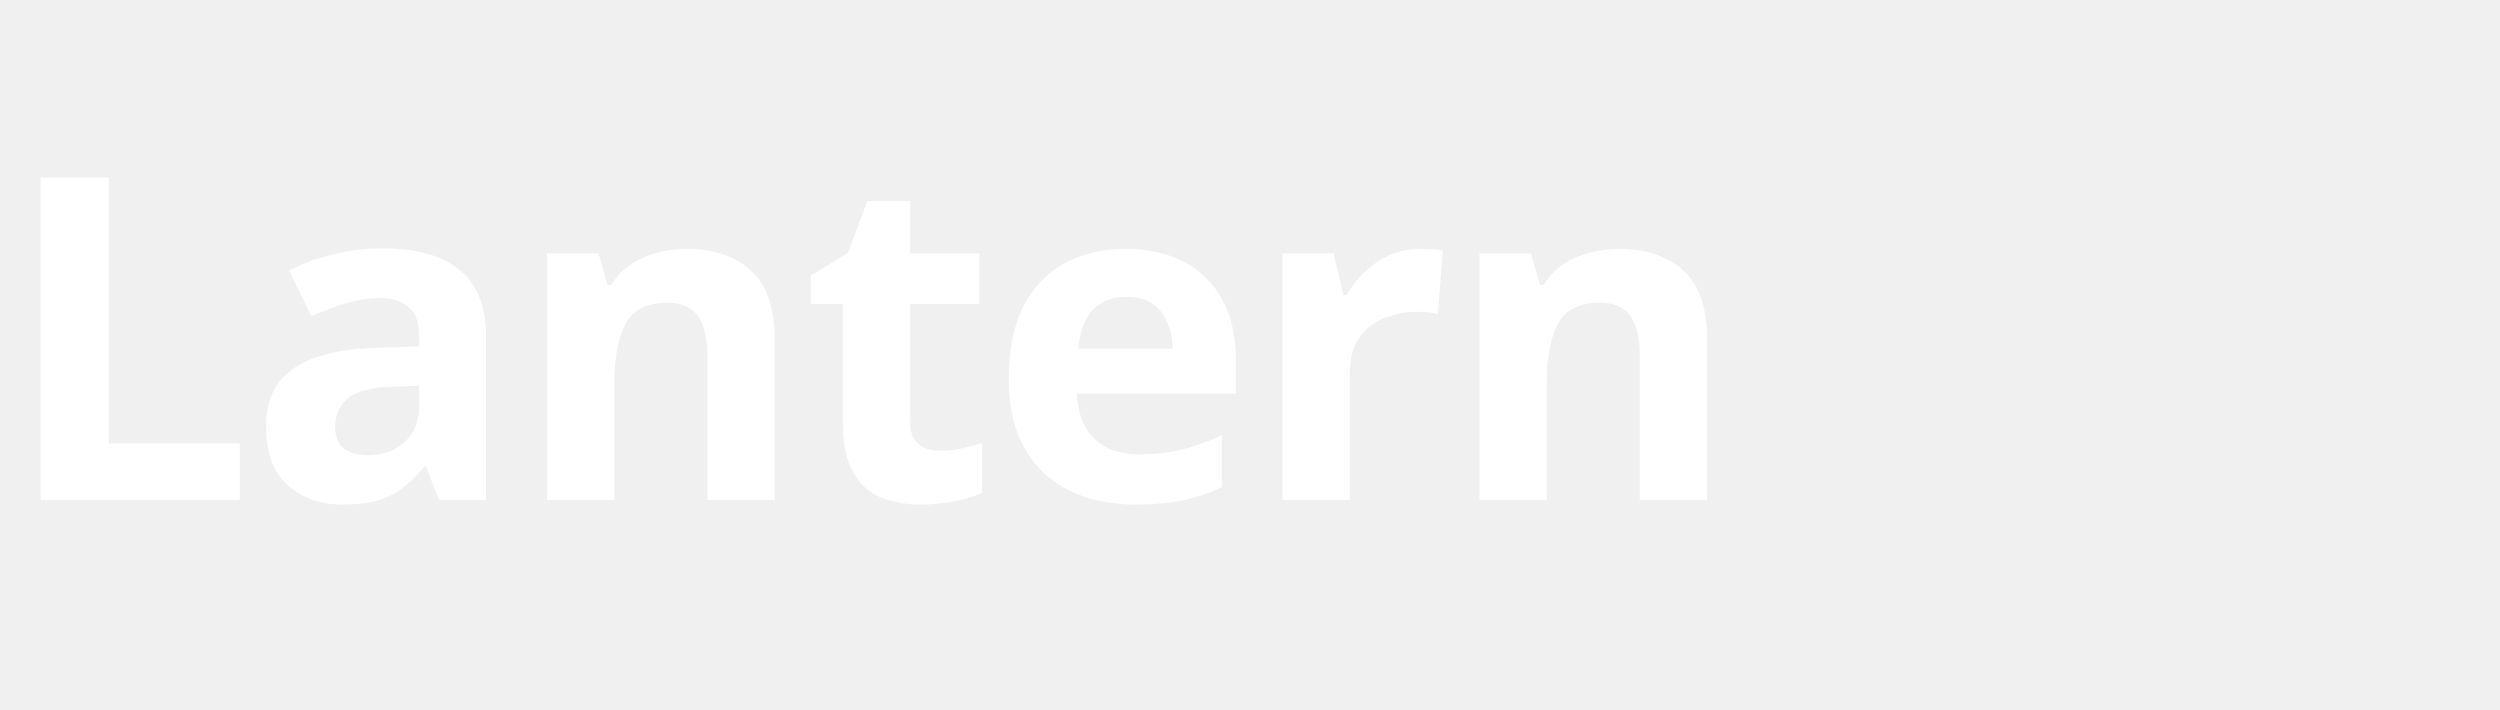
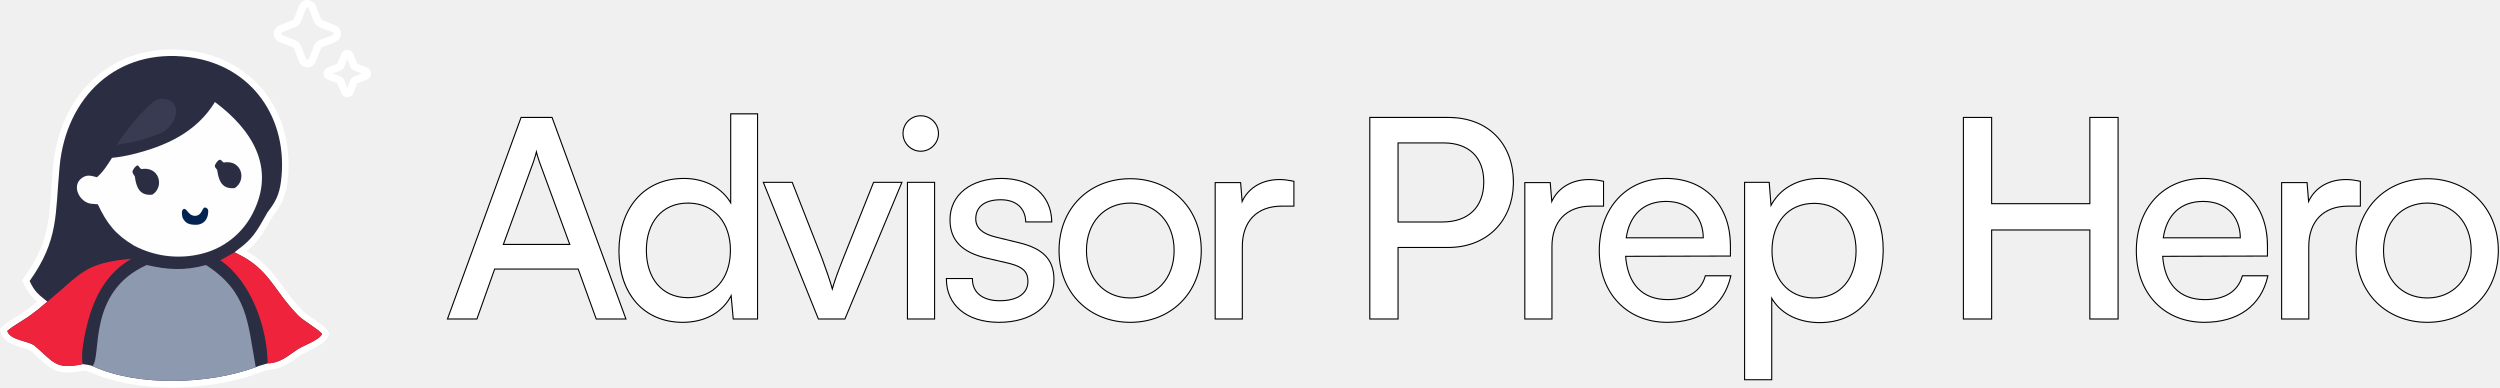
- <svg xmlns="http://www.w3.org/2000/svg" width="620" height="176" viewBox="0 0 620 176">
-   <text x="0" y="124" font-family="Satoshi, ui-rounded, system-ui, sans-serif" font-weight="700" font-size="112" letter-spacing="-2" fill="#ffffff">Lantern</text>
+ <svg xmlns="http://www.w3.org/2000/svg" width="1154" height="179" viewBox="0 0 1154 179" fill="none">
+   <path d="M1087.83 115.64C1087.83 96.312 1101.65 82.744 1120.47 82.744C1139.16 82.744 1152.98 96.312 1152.98 115.64C1152.98 134.968 1139.16 148.536 1120.47 148.536C1101.65 148.536 1087.83 134.968 1087.83 115.64ZM1099.99 115.64C1099.99 128.696 1108.31 137.784 1120.47 137.784C1132.5 137.784 1140.95 128.696 1140.95 115.64C1140.95 102.584 1132.5 93.496 1120.47 93.496C1108.31 93.496 1099.99 102.584 1099.99 115.64Z" fill="white" />
+   <path d="M1089.29 83.897V94.905H1083.92C1072.52 94.905 1065.48 101.817 1065.48 113.849V147.001H1053.45V84.537H1064.72L1065.48 94.009C1068.04 87.481 1074.32 83.129 1082.89 83.129C1085.07 83.129 1086.86 83.385 1089.29 83.897Z" fill="white" />
+   <path d="M1017.48 148.535C999.052 148.535 986.38 135.223 986.38 115.767C986.38 96.183 998.796 82.615 1016.97 82.615C1034.76 82.615 1046.41 94.903 1046.41 113.463V117.943L998.028 118.071C998.924 131.255 1005.84 138.551 1017.74 138.551C1027.08 138.551 1033.23 134.711 1035.28 127.543H1046.54C1043.47 140.983 1032.97 148.535 1017.48 148.535ZM1016.97 92.727C1006.48 92.727 999.82 98.999 998.284 110.007H1034.38C1034.38 99.639 1027.6 92.727 1016.97 92.727Z" fill="white" />
+   <path d="M919.093 146.999H906.549V54.455H919.093V94.263H964.917V54.455H977.461V146.999H964.917V105.911H919.093V146.999Z" fill="white" />
+   <path d="M805.551 175.031V84.407H816.431L817.327 95.671C821.551 87.095 829.999 82.615 839.983 82.615C857.903 82.615 869.039 96.055 869.039 115.255C869.039 134.327 858.543 148.663 839.983 148.663C829.999 148.663 821.679 144.439 817.583 136.759V175.031H805.551ZM817.711 115.767C817.711 128.567 825.135 137.783 837.423 137.783C849.711 137.783 857.007 128.567 857.007 115.767C857.007 102.839 849.711 93.623 837.423 93.623C825.135 93.623 817.711 102.711 817.711 115.767Z" fill="white" />
+   <path d="M769.584 148.535C751.152 148.535 738.48 135.223 738.48 115.767C738.48 96.183 750.896 82.615 769.072 82.615C786.864 82.615 798.512 94.903 798.512 113.463V117.943L750.128 118.071C751.024 131.255 757.936 138.551 769.84 138.551C779.184 138.551 785.328 134.711 787.376 127.543H798.64C795.568 140.983 785.072 148.535 769.584 148.535ZM769.072 92.727C758.576 92.727 751.92 98.999 750.384 110.007H786.48C786.48 99.639 779.696 92.727 769.072 92.727Z" fill="white" />
+   <path d="M739.941 83.897V94.905H734.565C723.173 94.905 716.133 101.817 716.133 113.849V147.001H704.101V84.537H715.365L716.133 94.009C718.693 87.481 724.965 83.129 733.541 83.129C735.717 83.129 737.509 83.385 739.941 83.897Z" fill="white" />
+   <path d="M668.517 113.975H645.093V146.999H632.549V54.455H668.517C686.693 54.455 698.341 66.359 698.341 84.151C698.341 101.431 686.565 113.975 668.517 113.975ZM666.341 65.719H645.093V102.711H665.829C678.245 102.711 685.157 95.415 685.157 84.023C685.157 72.375 678.117 65.719 666.341 65.719Z" fill="white" />
+   <path d="M597.016 83.897V94.905H591.64C580.248 94.905 573.208 101.817 573.208 113.849V147.001H561.176V84.537H572.44L573.208 94.009C575.768 87.481 582.04 83.129 590.616 83.129C592.792 83.129 594.584 83.385 597.016 83.897Z" fill="white" />
+   <path d="M489.105 115.64C489.105 96.312 502.929 82.744 521.745 82.744C540.433 82.744 554.257 96.312 554.257 115.64C554.257 134.968 540.433 148.536 521.745 148.536C502.929 148.536 489.105 134.968 489.105 115.64ZM501.265 115.64C501.265 128.696 509.585 137.784 521.745 137.784C533.777 137.784 542.225 128.696 542.225 115.64C542.225 102.584 533.777 93.496 521.745 93.496C509.585 93.496 501.265 102.584 501.265 115.64Z" fill="white" />
+   <path d="M437.106 128.823H448.626C448.626 135.223 453.49 139.063 461.426 139.063C469.874 139.063 474.738 135.607 474.738 129.847C474.738 125.623 472.69 123.063 466.162 121.399L455.154 118.839C444.018 116.151 438.77 110.647 438.77 101.431C438.77 89.911 448.498 82.615 462.322 82.615C476.018 82.615 484.978 90.295 485.234 102.199H473.714C473.458 95.927 469.234 91.959 461.938 91.959C454.386 91.959 450.162 95.287 450.162 101.047C450.162 105.271 453.234 108.087 459.378 109.623L470.386 112.311C481.01 114.871 486.258 119.735 486.258 129.079C486.258 140.983 476.018 148.535 461.17 148.535C446.45 148.535 437.106 140.727 437.106 128.823Z" fill="white" />
+   <path d="M425.014 69.559C420.662 69.559 417.078 65.975 417.078 61.623C417.078 57.144 420.662 53.688 425.014 53.688C429.366 53.688 432.95 57.144 432.95 61.623C432.95 65.975 429.366 69.559 425.014 69.559ZM419.126 147V84.407H431.158V147H419.126Z" fill="white" />
+   <path d="M377.937 147L352.721 84.408H365.521L379.217 119.352C381.393 125.24 383.185 130.488 384.209 134.328C385.233 130.232 387.281 124.856 389.457 119.352L403.409 84.408H415.953L389.841 147H377.937Z" fill="white" />
+   <path d="M315.139 148.537C296.963 148.537 285.955 134.969 285.955 115.897C285.955 96.697 297.091 82.617 315.651 82.617C325.251 82.617 333.315 86.841 337.539 94.521V52.793H349.443V147.001H338.691L337.667 135.609C333.571 144.185 325.123 148.537 315.139 148.537ZM317.571 137.657C329.859 137.657 337.411 128.569 337.411 115.513C337.411 102.713 329.859 93.497 317.571 93.497C305.283 93.497 298.115 102.713 298.115 115.513C298.115 128.441 305.283 137.657 317.571 137.657Z" fill="white" />
+   <path d="M219.964 146.999H206.908L240.7 54.455H254.652L288.572 146.999H275.388L267.068 123.959H228.156L219.964 146.999ZM246.076 74.423L231.996 113.079H263.356L249.148 74.423C248.508 72.631 247.868 70.455 247.612 69.047C247.356 70.327 246.716 72.503 246.076 74.423Z" fill="white" />
+   <path d="M1152.98 115.64C1152.98 96.614 1139.59 83.17 1121.34 82.754L1120.47 82.744C1101.65 82.744 1087.83 96.312 1087.83 115.64L1087.84 116.542C1088.26 135.09 1101.52 148.117 1119.59 148.526L1120.47 148.536C1138.87 148.536 1152.55 135.389 1152.97 116.542L1152.98 115.64ZM1140.45 115.64C1140.45 109.22 1138.37 103.811 1134.86 100.012C1131.34 96.215 1126.35 93.996 1120.47 93.996C1114.52 93.996 1109.54 96.216 1106.04 100.011C1102.54 103.809 1100.49 109.218 1100.49 115.64L1100.5 116.239C1100.62 122.398 1102.64 127.59 1106.04 131.27C1109.54 135.064 1114.52 137.284 1120.47 137.284V137.784L1119.9 137.777C1108.24 137.504 1100.25 128.776 1100 116.249L1099.99 115.64C1099.99 102.584 1108.31 93.496 1120.47 93.496L1121.03 93.503C1132.76 93.781 1140.95 102.788 1140.95 115.64L1140.94 116.249C1140.69 128.978 1132.31 137.784 1120.47 137.784V137.284C1126.35 137.284 1131.34 135.065 1134.86 131.269C1138.37 127.469 1140.45 122.059 1140.45 115.64ZM1153.47 116.555C1153.04 135.671 1139.14 149.036 1120.47 149.036C1101.38 149.036 1087.33 135.244 1087.33 115.64C1087.33 96.036 1101.38 82.244 1120.47 82.244C1139.44 82.244 1153.48 96.037 1153.48 115.64L1153.47 116.555Z" fill="black" />
+   <path d="M1089.29 83.897C1086.86 83.385 1085.07 83.129 1082.89 83.129C1074.31 83.129 1068.04 87.481 1065.48 94.009L1064.71 84.537H1053.45V147.001H1065.48V113.849C1065.48 102.005 1072.3 95.123 1083.38 94.91L1083.92 94.905H1089.29V83.897ZM1089.79 95.405H1083.92C1078.32 95.405 1073.85 97.1 1070.78 100.216C1067.71 103.332 1065.98 107.93 1065.98 113.849V147.501H1052.95V84.037H1065.18L1065.21 84.496L1065.83 92.059C1068.85 86.319 1074.92 82.629 1082.89 82.629C1084.84 82.629 1086.48 82.831 1088.5 83.227L1089.39 83.407L1089.79 83.491V95.405Z" fill="black" />
+   <path d="M1046.41 113.465C1046.41 95.195 1035.13 83.003 1017.8 82.626L1016.97 82.617C998.796 82.617 986.38 96.185 986.38 115.769C986.38 134.92 998.659 148.119 1016.62 148.527L1017.48 148.537C1032.97 148.537 1043.47 140.985 1046.54 127.545H1035.28C1033.23 134.713 1027.08 138.553 1017.74 138.553V138.053C1022.35 138.053 1026.12 137.106 1028.98 135.313C1031.83 133.526 1033.8 130.878 1034.79 127.407L1034.9 127.045H1047.17L1047.03 127.656C1045.47 134.482 1042.01 139.84 1036.96 143.486C1031.91 147.129 1025.31 149.037 1017.48 149.037C1008.14 149.037 1000.23 145.661 994.657 139.793C989.085 133.927 985.88 125.606 985.88 115.769C985.88 105.871 989.019 97.457 994.492 91.511C999.969 85.562 1007.75 82.117 1016.97 82.117C1025.99 82.117 1033.48 85.233 1038.73 90.736C1043.97 96.237 1046.91 104.08 1046.91 113.465V118.443L1046.41 118.445L998.567 118.571C999.077 124.828 1000.98 129.642 1004.12 132.911C1007.33 136.265 1011.89 138.053 1017.74 138.053V138.553L1017.19 138.548C1005.62 138.324 998.91 131.051 998.028 118.073L1046.41 117.945V113.465ZM1016.97 92.728C1027.6 92.728 1034.38 99.641 1034.38 110.009H998.284C999.82 99.001 1006.48 92.729 1016.97 92.728ZM1016.97 93.228C1011.83 93.229 1007.67 94.764 1004.61 97.607C1001.65 100.354 999.679 104.363 998.864 109.509H1033.87C1033.77 104.661 1032.13 100.655 1029.31 97.835C1026.39 94.919 1022.17 93.228 1016.97 93.228Z" fill="black" />
+   <path d="M919.093 54.457H906.549V147.001H919.093V105.913H964.917V147.001H977.461V54.457H964.917V94.265H919.093V54.457ZM977.961 147.501H964.417V106.413H919.593V147.501H906.049V53.957H919.593V93.765H964.417V53.957H977.961V147.501Z" fill="black" />
+   <path d="M805.051 83.909H816.893L816.93 84.369L817.69 93.94C822.229 86.153 830.443 82.117 839.983 82.117C849.077 82.117 856.482 85.532 861.607 91.408C866.727 97.278 869.539 105.563 869.539 115.257L869.531 116.155C869.371 125.407 866.734 133.543 861.856 139.432C856.812 145.52 849.404 149.165 839.983 149.165C830.567 149.165 822.54 145.453 818.083 138.591V175.533H805.051V83.909ZM856.507 115.769C856.507 109.395 854.709 103.984 851.443 100.175C848.185 96.374 843.432 94.125 837.423 94.125C831.411 94.125 826.626 96.344 823.337 100.129C820.041 103.922 818.211 109.332 818.211 115.769C818.211 122.075 820.04 127.454 823.337 131.249C826.627 135.036 831.413 137.285 837.423 137.285V137.785L836.851 137.778C824.905 137.496 817.711 128.369 817.711 115.769C817.711 102.713 825.135 93.625 837.423 93.625L837.995 93.632C849.937 93.914 857.007 103.043 857.007 115.769C857.007 128.569 849.711 137.785 837.423 137.785V137.285C843.432 137.285 848.186 135.037 851.444 131.251C854.71 127.457 856.507 122.077 856.507 115.769ZM805.551 175.033H817.583V136.761C821.551 144.201 829.483 148.397 839.052 148.652L839.983 148.665C858.253 148.665 868.709 134.773 869.031 116.147L869.039 115.257C869.039 96.357 858.248 83.039 840.818 82.627L839.983 82.617C829.999 82.617 821.551 87.097 817.327 95.673L816.431 84.409H805.551V175.033Z" fill="black" />
+   <path d="M798.512 113.465C798.512 95.195 787.225 83.002 769.901 82.626L769.072 82.617C750.896 82.617 738.481 96.185 738.48 115.769L738.489 116.677C738.871 135.337 751.045 148.126 768.725 148.527L769.584 148.537C785.072 148.537 795.568 140.985 798.64 127.545H787.376C785.328 134.713 779.184 138.553 769.84 138.553V138.053C774.447 138.053 778.219 137.106 781.078 135.313C783.928 133.526 785.904 130.878 786.896 127.407L786.999 127.045H799.268L799.128 127.656C797.568 134.482 794.113 139.84 789.061 143.486C784.013 147.129 777.408 149.037 769.584 149.037C760.243 149.037 752.332 145.661 746.758 139.793C741.186 133.927 737.98 125.606 737.98 115.769C737.981 105.871 741.119 97.457 746.592 91.511C752.068 85.561 759.853 82.117 769.072 82.117C778.088 82.117 785.585 85.233 790.826 90.736C796.066 96.237 799.012 104.08 799.012 113.465V118.443L798.514 118.445L750.667 118.571C751.177 124.828 753.083 129.642 756.217 132.911C759.432 136.265 763.994 138.053 769.84 138.053V138.553C757.936 138.553 751.024 131.257 750.128 118.073L798.512 117.945V113.465ZM769.567 92.734C779.906 92.946 786.48 99.803 786.48 110.009H750.384C751.92 99.001 758.576 92.728 769.072 92.728L769.567 92.734ZM769.072 93.228C763.928 93.228 759.768 94.764 756.708 97.607C753.753 100.354 751.78 104.363 750.965 109.509H785.975C785.869 104.661 784.226 100.655 781.406 97.835C778.49 94.919 774.273 93.229 769.072 93.228Z" fill="black" />
+   <path d="M739.941 83.897C737.509 83.385 735.717 83.129 733.541 83.129C724.965 83.129 718.693 87.481 716.133 94.009L715.365 84.537H704.101V147.001H716.133V113.849C716.133 102.005 722.955 95.122 734.034 94.91L734.565 94.905H739.941V83.897ZM740.441 95.405H734.565C728.971 95.405 724.503 97.1 721.434 100.216C718.363 103.332 716.633 107.93 716.633 113.849V147.501H703.601V84.037H715.826L716.477 92.06C719.498 86.319 725.572 82.629 733.541 82.629C735.764 82.629 737.593 82.891 740.044 83.407L740.441 83.491V95.405Z" fill="black" />
+   <path d="M632.049 53.957H668.517V54.457H632.549V147.001H645.093V113.977H668.517C686.282 113.977 697.971 101.822 698.332 84.96L698.341 84.153C698.341 66.639 687.054 54.831 669.364 54.466L668.517 54.457V53.957C677.716 53.957 685.308 56.972 690.6 62.28C695.891 67.588 698.841 75.147 698.841 84.153L698.832 84.971C698.652 93.381 695.69 100.664 690.554 105.896C685.25 111.297 677.66 114.477 668.517 114.477H645.593V147.501H632.049V53.957ZM684.657 84.025C684.657 78.303 682.93 73.869 679.817 70.864C676.702 67.858 672.136 66.221 666.341 66.221H645.593V102.213H665.829V102.713H645.093V65.721H666.341C678.117 65.721 685.157 72.377 685.157 84.025L685.152 84.556C684.94 95.643 678.051 102.713 665.829 102.713V102.213C671.939 102.213 676.632 100.42 679.797 97.286C682.961 94.153 684.657 89.62 684.657 84.025Z" fill="black" />
+   <path d="M597.016 83.897C594.888 83.45 593.25 83.197 591.416 83.141L590.616 83.129C582.04 83.129 575.768 87.481 573.208 94.009L572.44 84.537H561.176V147.001H573.208V113.849C573.208 102.005 580.03 95.122 591.109 94.91L591.64 94.905H597.016V83.897ZM597.516 95.405H591.64C586.046 95.405 581.577 97.1 578.508 100.216C575.438 103.332 573.708 107.93 573.708 113.849V147.501H560.676V84.037H572.901L573.551 92.061C576.572 86.32 582.647 82.629 590.616 82.629C592.561 82.629 594.205 82.831 596.228 83.227L597.119 83.407L597.516 83.491V95.405Z" fill="black" />
+   <path d="M554.257 115.64C554.257 96.614 540.861 83.169 522.617 82.754L521.745 82.744C502.929 82.744 489.106 96.312 489.105 115.64L489.115 116.542C489.532 135.09 502.792 148.118 520.867 148.526L521.745 148.536C540.433 148.536 554.257 134.968 554.257 115.64ZM541.725 115.64C541.725 109.22 539.649 103.811 536.13 100.012C532.613 96.215 527.629 93.996 521.745 93.996C515.796 93.996 510.812 96.216 507.312 100.011C503.81 103.809 501.765 109.218 501.765 115.64C501.765 122.061 503.81 127.471 507.312 131.27C510.812 135.065 515.796 137.284 521.745 137.284V137.784L521.178 137.777C509.327 137.499 501.265 128.492 501.265 115.64C501.265 102.584 509.585 93.496 521.745 93.496L522.307 93.503C534.039 93.781 542.224 102.788 542.225 115.64C542.225 128.696 533.777 137.784 521.745 137.784V137.284C527.629 137.284 532.613 135.065 536.13 131.269C539.649 127.469 541.725 122.059 541.725 115.64ZM554.757 115.64C554.757 135.242 540.711 149.036 521.745 149.036C502.653 149.036 488.605 135.244 488.605 115.64C488.606 96.036 502.653 82.244 521.745 82.244C540.71 82.244 554.757 96.037 554.757 115.64Z" fill="black" />
+   <path d="M448.626 128.825H437.106C437.107 140.543 446.161 148.292 460.484 148.531L461.17 148.537C475.786 148.537 485.937 141.219 486.251 129.636L486.258 129.081C486.258 119.737 481.01 114.873 470.386 112.312L459.378 109.625C453.426 108.137 450.357 105.448 450.171 101.44L450.162 101.049C450.162 95.289 454.387 91.961 461.938 91.961L462.613 91.973C469.272 92.204 473.207 95.876 473.679 101.62L473.714 102.201H485.234C484.982 90.483 476.296 82.859 462.961 82.623L462.322 82.617C448.498 82.617 438.771 89.913 438.771 101.433L438.773 101.862C438.935 110.82 444.192 116.195 455.154 118.841L466.162 121.401C472.69 123.065 474.738 125.625 474.738 129.849L474.724 130.382C474.431 135.821 469.61 139.065 461.426 139.065V138.565C465.591 138.565 468.806 137.711 470.964 136.207C473.1 134.718 474.238 132.567 474.238 129.849C474.238 127.825 473.751 126.268 472.538 125.012C471.305 123.735 469.268 122.709 466.038 121.886V121.885L455.041 119.328L455.037 119.327C449.418 117.971 445.218 115.89 442.423 112.929C439.615 109.955 438.271 106.143 438.271 101.433C438.271 95.517 440.774 90.669 445.054 87.311C449.322 83.963 455.327 82.117 462.322 82.117C469.261 82.117 475.05 84.064 479.144 87.565C483.116 90.963 485.454 95.794 485.715 101.623L485.734 102.19L485.745 102.701H473.234L473.215 102.222C473.091 99.197 472.016 96.773 470.134 95.103C468.248 93.428 465.497 92.461 461.938 92.461C458.227 92.461 455.406 93.28 453.524 94.74C451.661 96.186 450.662 98.304 450.662 101.049L450.67 101.415C450.753 103.225 451.462 104.733 452.806 105.979C454.256 107.323 456.469 108.382 459.499 109.14H459.498L470.505 111.827H470.504C475.858 113.117 479.93 115.004 482.664 117.804C485.413 120.62 486.758 124.307 486.758 129.081L486.75 129.65C486.591 135.504 483.981 140.31 479.586 143.67C475.061 147.129 468.673 149.037 461.17 149.037C453.726 149.037 447.587 147.063 443.3 143.531C439.003 139.992 436.607 134.919 436.606 128.825V128.325H449.126V128.825L449.14 129.392C449.274 132.184 450.412 134.401 452.361 135.954C454.454 137.622 457.532 138.565 461.426 138.565V139.065L460.691 139.054C453.191 138.823 448.626 135.025 448.626 128.825Z" fill="black" />
+   <path d="M419.126 84.407V146.999H431.158V84.407H419.126ZM432.95 61.623C432.95 57.283 429.587 53.904 425.42 53.697L425.014 53.688C420.662 53.688 417.078 57.143 417.078 61.623L417.089 62.028C417.303 66.195 420.798 69.558 425.014 69.559C429.23 69.559 432.725 66.195 432.939 62.028L432.95 61.623ZM431.658 147.499H418.626V83.907H431.658V147.499ZM433.439 62.055C433.212 66.486 429.497 70.059 425.014 70.059C420.386 70.058 416.578 66.251 416.578 61.623C416.578 56.862 420.391 53.188 425.014 53.188C429.637 53.188 433.45 56.862 433.45 61.623L433.439 62.055Z" fill="black" />
+   <path d="M365.862 83.908L365.986 84.226L379.683 119.17L379.687 119.179C381.551 124.225 383.136 128.814 384.2 132.454C385.32 128.602 387.114 123.919 388.992 119.168L388.993 119.167L402.944 84.223L403.07 83.908H416.703L390.303 147.192L390.174 147.5H377.6L351.98 83.908H365.862ZM352.721 84.408L377.938 147H389.841L415.953 84.408H403.409L389.457 119.352C387.281 124.856 385.233 130.232 384.209 134.328C383.185 130.488 381.393 125.24 379.217 119.352L365.521 84.408H352.721Z" fill="black" />
+   <path d="M349.443 52.793H337.539V94.52C333.447 87.081 325.751 82.884 316.547 82.629L315.651 82.617C297.091 82.617 285.955 96.698 285.955 115.897L285.963 116.787C286.295 135.094 296.902 148.118 314.292 148.527L315.139 148.537C325.123 148.537 333.571 144.185 337.667 135.609L338.691 147.001H349.443V52.793ZM336.911 115.513C336.911 109.209 335.052 103.829 331.724 100.034C328.401 96.246 323.581 93.997 317.571 93.997C311.562 93.997 306.841 96.245 303.615 100.029C300.382 103.823 298.615 109.202 298.615 115.513L298.62 116.107C298.727 122.225 300.483 127.419 303.616 131.109C306.842 134.909 311.563 137.157 317.571 137.157V137.657L316.999 137.65C305.25 137.373 298.337 128.527 298.12 116.116L298.115 115.513C298.115 102.713 305.283 93.497 317.571 93.497L318.144 93.504C330.093 93.786 337.411 102.913 337.411 115.513L337.405 116.122C337.174 128.851 329.667 137.657 317.571 137.657V137.157C323.583 137.157 328.402 134.938 331.724 131.151C335.051 127.357 336.911 121.947 336.911 115.513ZM349.943 147.501H338.234L337.321 137.348C332.886 145.122 324.668 149.037 315.139 149.037C305.917 149.037 298.479 145.591 293.354 139.697C288.234 133.812 285.455 125.526 285.455 115.897C285.455 106.204 288.267 97.759 293.465 91.731C298.67 85.694 306.235 82.117 315.651 82.117C324.737 82.117 332.52 85.849 337.039 92.723V52.293H349.943V147.501Z" fill="black" />
+   <path d="M255.001 53.957L289.288 147.501H275.037L266.717 124.461H228.509L220.317 147.501H206.193L240.351 53.957H255.001ZM240.7 54.457L206.908 147.001H219.964L228.156 123.961H267.068L275.388 147.001H288.572L254.652 54.457H240.7ZM247.612 69.049C247.868 70.457 248.508 72.633 249.148 74.425L263.356 113.081H231.996L246.076 74.425C246.716 72.505 247.356 70.329 247.612 69.049ZM247.599 71.17C247.298 72.248 246.924 73.462 246.551 74.583L246.546 74.596L232.71 112.581H262.64L248.679 74.598L248.677 74.593C248.291 73.513 247.904 72.288 247.599 71.17Z" fill="black" />
+   <path d="M45.054 36.805C55.79 27.364 70.395 22.66 87.409 24.882C117.655 28.83 134.992 54.462 131.179 84.017C130.365 90.324 128.498 93.972 124.818 98.722C122.236 103.209 120.541 106.38 118.396 109.17C116.55 111.572 114.384 113.678 111.071 116.195C118.077 119.766 122.203 123.886 125.814 128.451C129.823 133.518 132.963 138.763 138.812 144.678C139.886 145.765 142.123 147.275 144.465 148.89C145.594 149.668 146.725 150.456 147.658 151.181C148.541 151.866 149.428 152.627 149.907 153.357L150.361 154.05L150.019 154.803C149.533 155.867 148.595 156.73 147.645 157.421C146.664 158.134 145.492 158.79 144.329 159.386C143.169 159.98 141.942 160.551 140.887 161.062C139.797 161.588 138.901 162.046 138.275 162.452C133.7 165.424 130.296 168.892 123.787 169.229C122.076 169.728 120.011 170.274 118.646 170.867L118.606 170.884L118.565 170.898C107.55 174.949 93.793 177.255 80.145 177.336C66.55 177.417 52.934 175.289 42.177 170.372C40.755 169.914 39.873 169.818 38.25 169.593C31.907 170.95 28.143 170.716 24.837 168.926C23.224 168.053 21.796 166.849 20.288 165.479C18.751 164.083 17.126 162.51 14.982 160.7C14.572 160.354 13.791 159.999 12.582 159.6C12.004 159.409 11.381 159.224 10.716 159.026C10.058 158.831 9.362 158.624 8.674 158.398C7.312 157.953 5.874 157.401 4.675 156.625C3.465 155.842 2.371 154.749 1.929 153.182L1.687 152.323L2.324 151.7C3.358 150.692 5.226 149.442 6.997 148.31C8.853 147.123 10.655 146.035 11.825 145.235L13.091 144.354C15.451 142.675 17.292 141.159 19.506 139.277C18.107 138.157 16.953 137.174 15.941 136.066C14.572 134.568 13.496 132.883 12.309 130.377L11.933 129.583L12.441 128.866C25.746 110.111 23.901 99.19 26.029 76.637C27.572 60.291 34.335 46.231 45.054 36.805Z" fill="#2B2D42" stroke="white" stroke-width="3" />
+   <path d="M67.751 122.311C77.442 124.618 85.413 124.98 95.1 122.341C114.529 134.886 114.289 148.915 118.048 169.489C96.39 177.452 63.723 178.621 42.703 168.962C47.054 164.41 40.104 134.64 67.751 122.311Z" fill="#8D99AE" />
+   <path d="M21.871 139.237C37.816 126.155 38.571 121.467 60.704 119.418C49.3 126.067 43.707 136.542 40.424 149.056C39.252 153.524 37.06 163.551 38.2 168.072C25.453 170.858 24.632 166.885 15.95 159.554C13.328 157.34 4.606 157.144 3.372 152.775C5.179 151.012 10.287 148.103 12.672 146.474C16.263 144.02 18.575 142.055 21.871 139.237Z" fill="#EF233C" />
+   <path d="M108.173 116.467C124.489 123.856 125.907 133.76 137.745 145.732C140.15 148.163 147.353 152.198 148.653 154.18C147.363 157.008 140.321 159.334 137.458 161.193C132.557 164.377 129.632 167.486 123.533 167.742C123.409 151.246 115.899 129.775 101.675 120.142C103.725 119.121 106.152 117.631 108.173 116.467Z" fill="#EF233C" />
+   <path d="M99.211 47.098C116.268 59.788 127.445 77.369 116.708 98.367C112.373 106.95 104.79 113.445 95.644 116.411C84.427 119.961 72.254 118.866 61.851 113.371C53.238 108.247 49.303 103.097 45.148 94.29C44.282 94.24 43.403 94.135 42.524 94.093C36.846 93.817 32.471 85.538 38.113 81.948C40.433 80.472 42.264 81.18 44.772 81.807C47.864 79.062 49.458 76.309 51.699 72.871C54.76 72.55 57.797 72.03 60.791 71.315C76.464 67.549 90.599 61.134 99.211 47.098Z" fill="#FEFEFE" />
+   <path d="M63.438 76.4C64.198 76.4 64.118 77.324 65.212 78.045C73.672 76.606 75.983 86.285 70.322 89.858C64.578 90.467 62.903 86.657 62.253 81.521C62.21 81.178 61.157 80.145 61.157 79.285C61.157 78.425 62.677 76.4 63.438 76.4Z" fill="#2B2D42" />
+   <path d="M101.454 73.74C102.214 73.74 102.134 74.283 103.228 75.004C111.689 73.566 113.999 83.244 108.339 86.817C102.594 87.426 100.919 83.616 100.269 78.48C100.226 78.137 99.173 77.485 99.173 76.625C99.173 75.765 100.693 73.74 101.454 73.74Z" fill="#2B2D42" />
+   <path d="M94.612 95.787C95.372 95.788 96.165 96.448 96.13 97.668C96.009 101.956 93.333 103.771 90.429 103.771C86.733 103.771 85.523 102.673 84.476 100.88C83.965 100.004 83.646 97.254 84.476 96.667C86.257 95.408 86.579 99.635 90.097 99.635C93.443 99.445 93.152 95.787 94.612 95.787Z" fill="#032453" />
+   <path d="M73.736 45.617C85.459 45.157 81.77 58.1 74.139 61.497C71.802 62.538 64.978 64.665 62.297 65.374C59.617 66.083 56.215 66.023 53.554 67.239C60.529 56.89 70.281 45.753 73.736 45.617Z" fill="#393B53" />
+   <path fill-rule="evenodd" clip-rule="evenodd" d="M138.076 2.607C139.446 -0.869 144.365 -0.869 145.736 2.607L148.203 8.862C148.27 9.033 148.406 9.169 148.578 9.237L154.833 11.704C158.308 13.074 158.308 17.993 154.833 19.364L148.578 21.831C148.406 21.898 148.27 22.034 148.203 22.206L145.736 28.461C144.365 31.936 139.446 31.936 138.076 28.461L135.609 22.206C135.541 22.034 135.405 21.898 135.234 21.831L128.979 19.364C125.503 17.993 125.503 13.074 128.979 11.704L135.234 9.237C135.405 9.169 135.541 9.033 135.609 8.862L138.076 2.607ZM142.525 3.873C142.303 3.312 141.508 3.312 141.287 3.873L138.82 10.128C138.401 11.189 137.561 12.029 136.5 12.448L130.245 14.915C129.684 15.136 129.684 15.931 130.245 16.152L136.5 18.619C137.561 19.038 138.401 19.878 138.82 20.939L141.287 27.194C141.508 27.756 142.303 27.756 142.525 27.194L144.992 20.939C145.41 19.878 146.25 19.038 147.311 18.619L153.566 16.152C154.128 15.931 154.128 15.136 153.566 14.915L147.311 12.448C146.25 12.029 145.41 11.189 144.992 10.128L142.525 3.873ZM157.533 24.907C158.529 22.382 162.103 22.382 163.099 24.907L164.868 29.392L169.353 31.161C171.878 32.157 171.878 35.731 169.353 36.727L164.868 38.496L163.099 42.981C162.103 45.506 158.529 45.506 157.533 42.981L155.764 38.496L151.279 36.727C148.754 35.731 148.754 32.157 151.279 31.161L155.764 29.392L157.533 24.907ZM160.316 27.259L158.902 30.845C158.598 31.616 157.988 32.226 157.217 32.53L153.631 33.944L157.217 35.358C157.988 35.662 158.598 36.272 158.902 37.043L160.316 40.629L161.73 37.043C162.034 36.272 162.644 35.662 163.415 35.358L167.001 33.944L163.415 32.53C162.644 32.226 162.034 31.616 161.73 30.845L160.316 27.259Z" fill="white" />
</svg>
